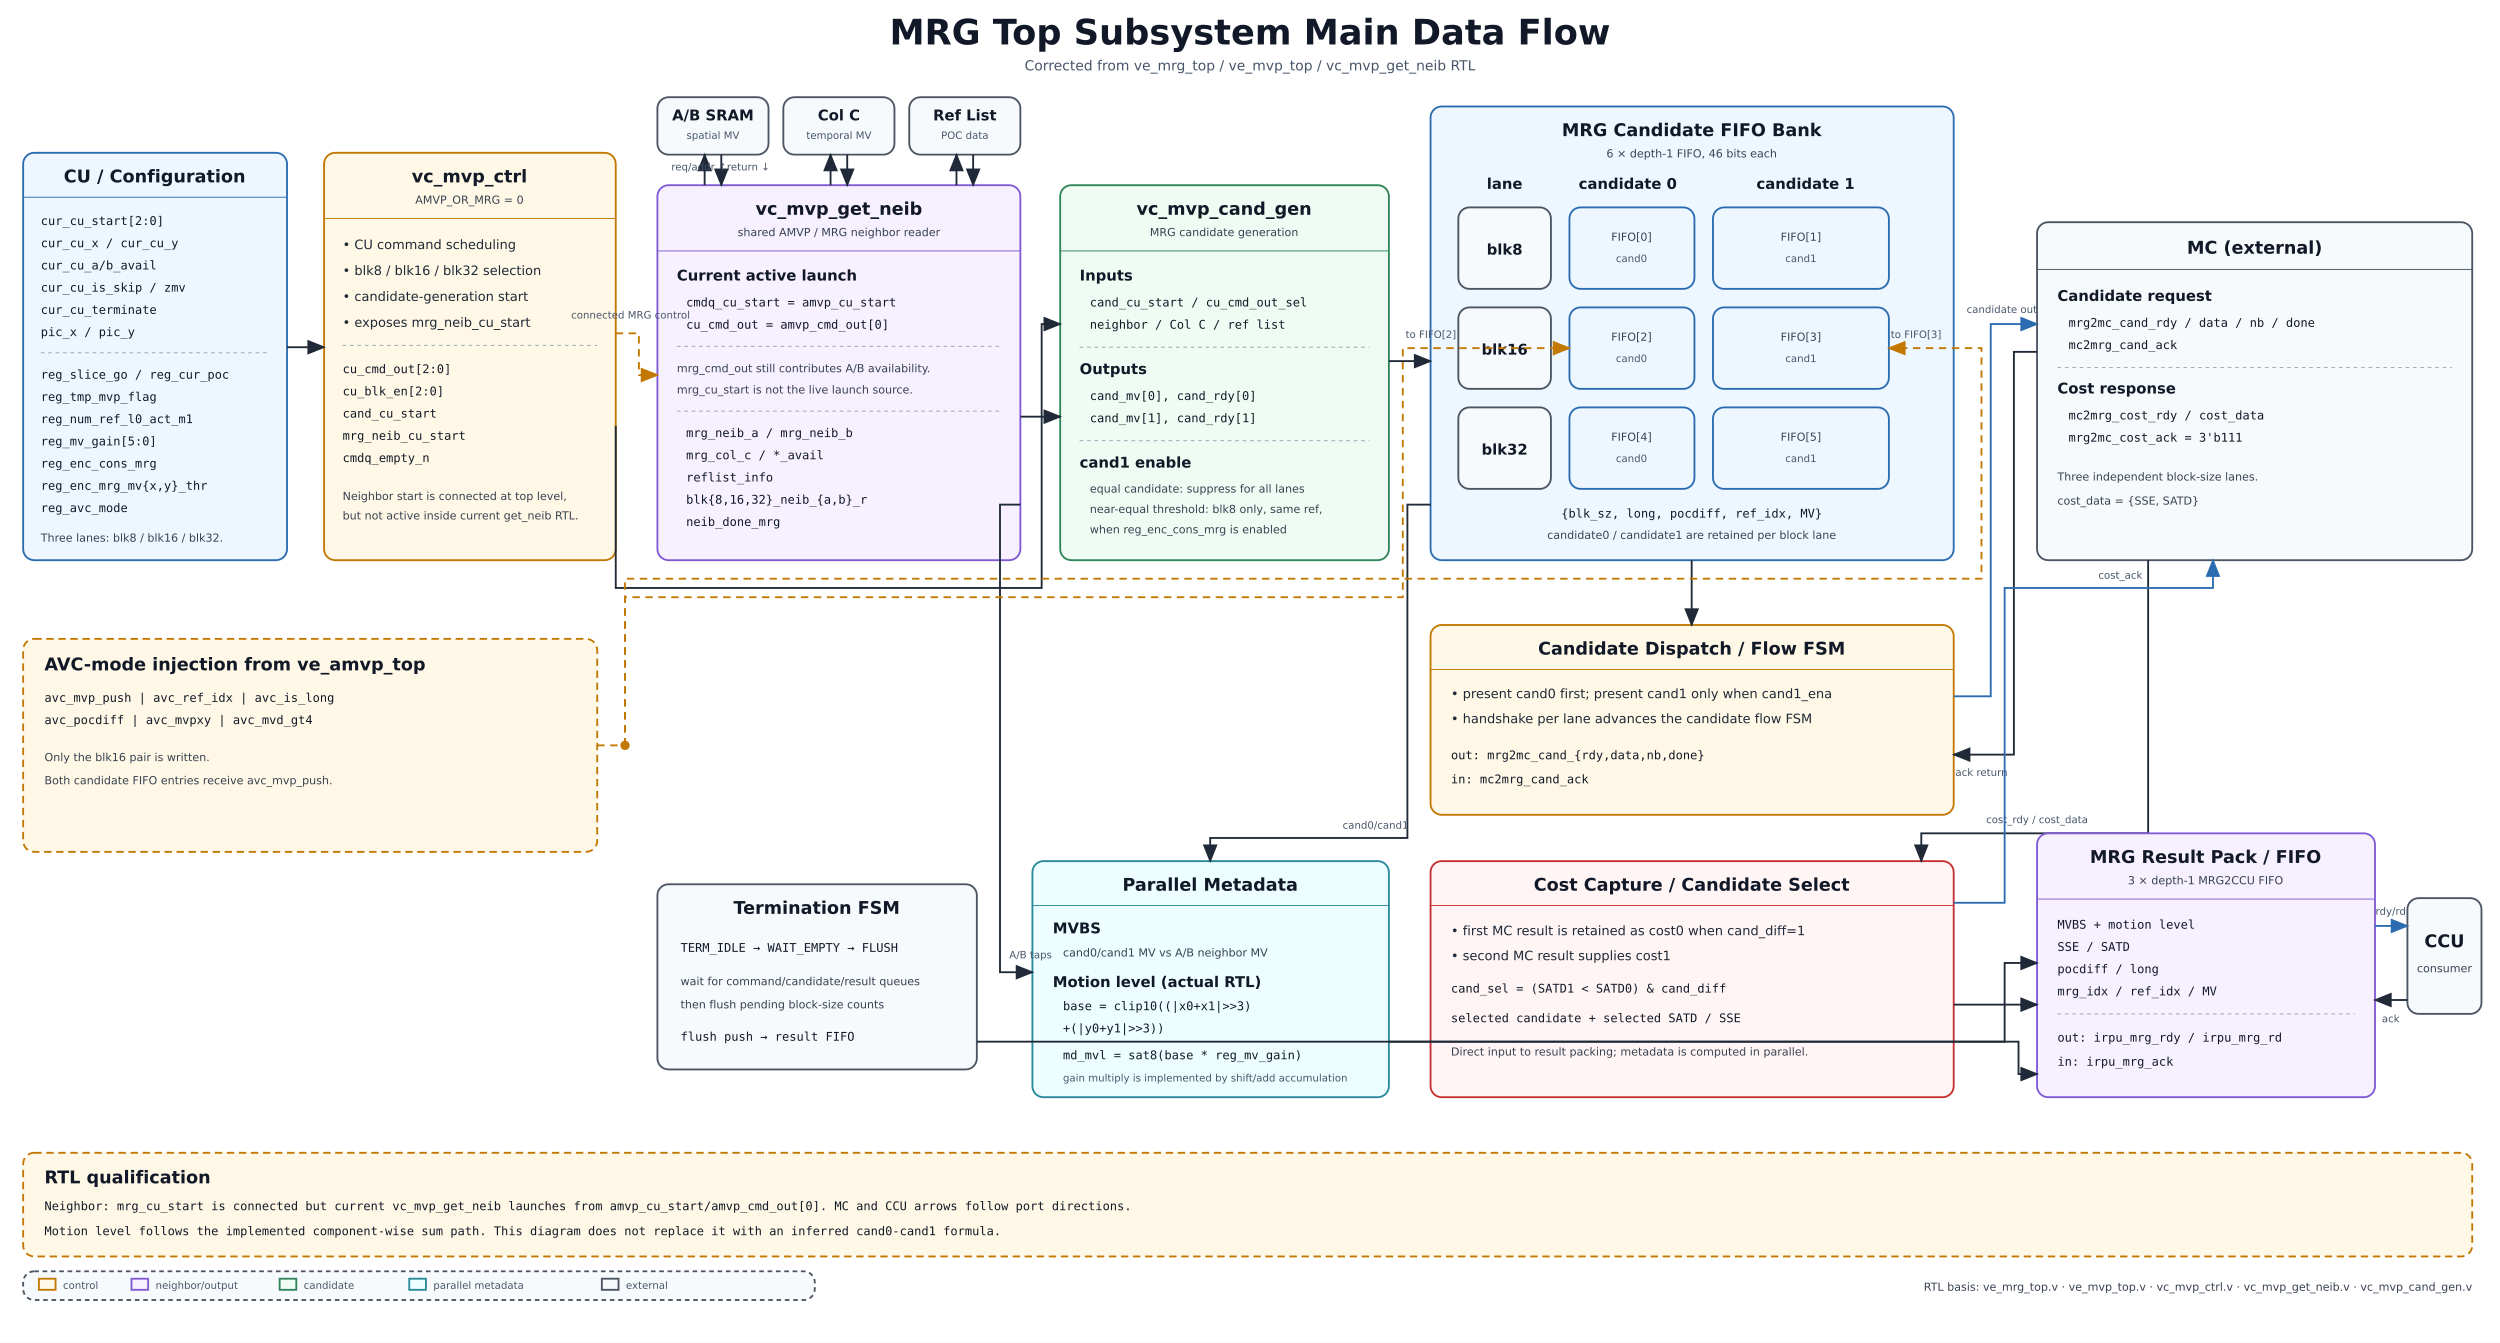
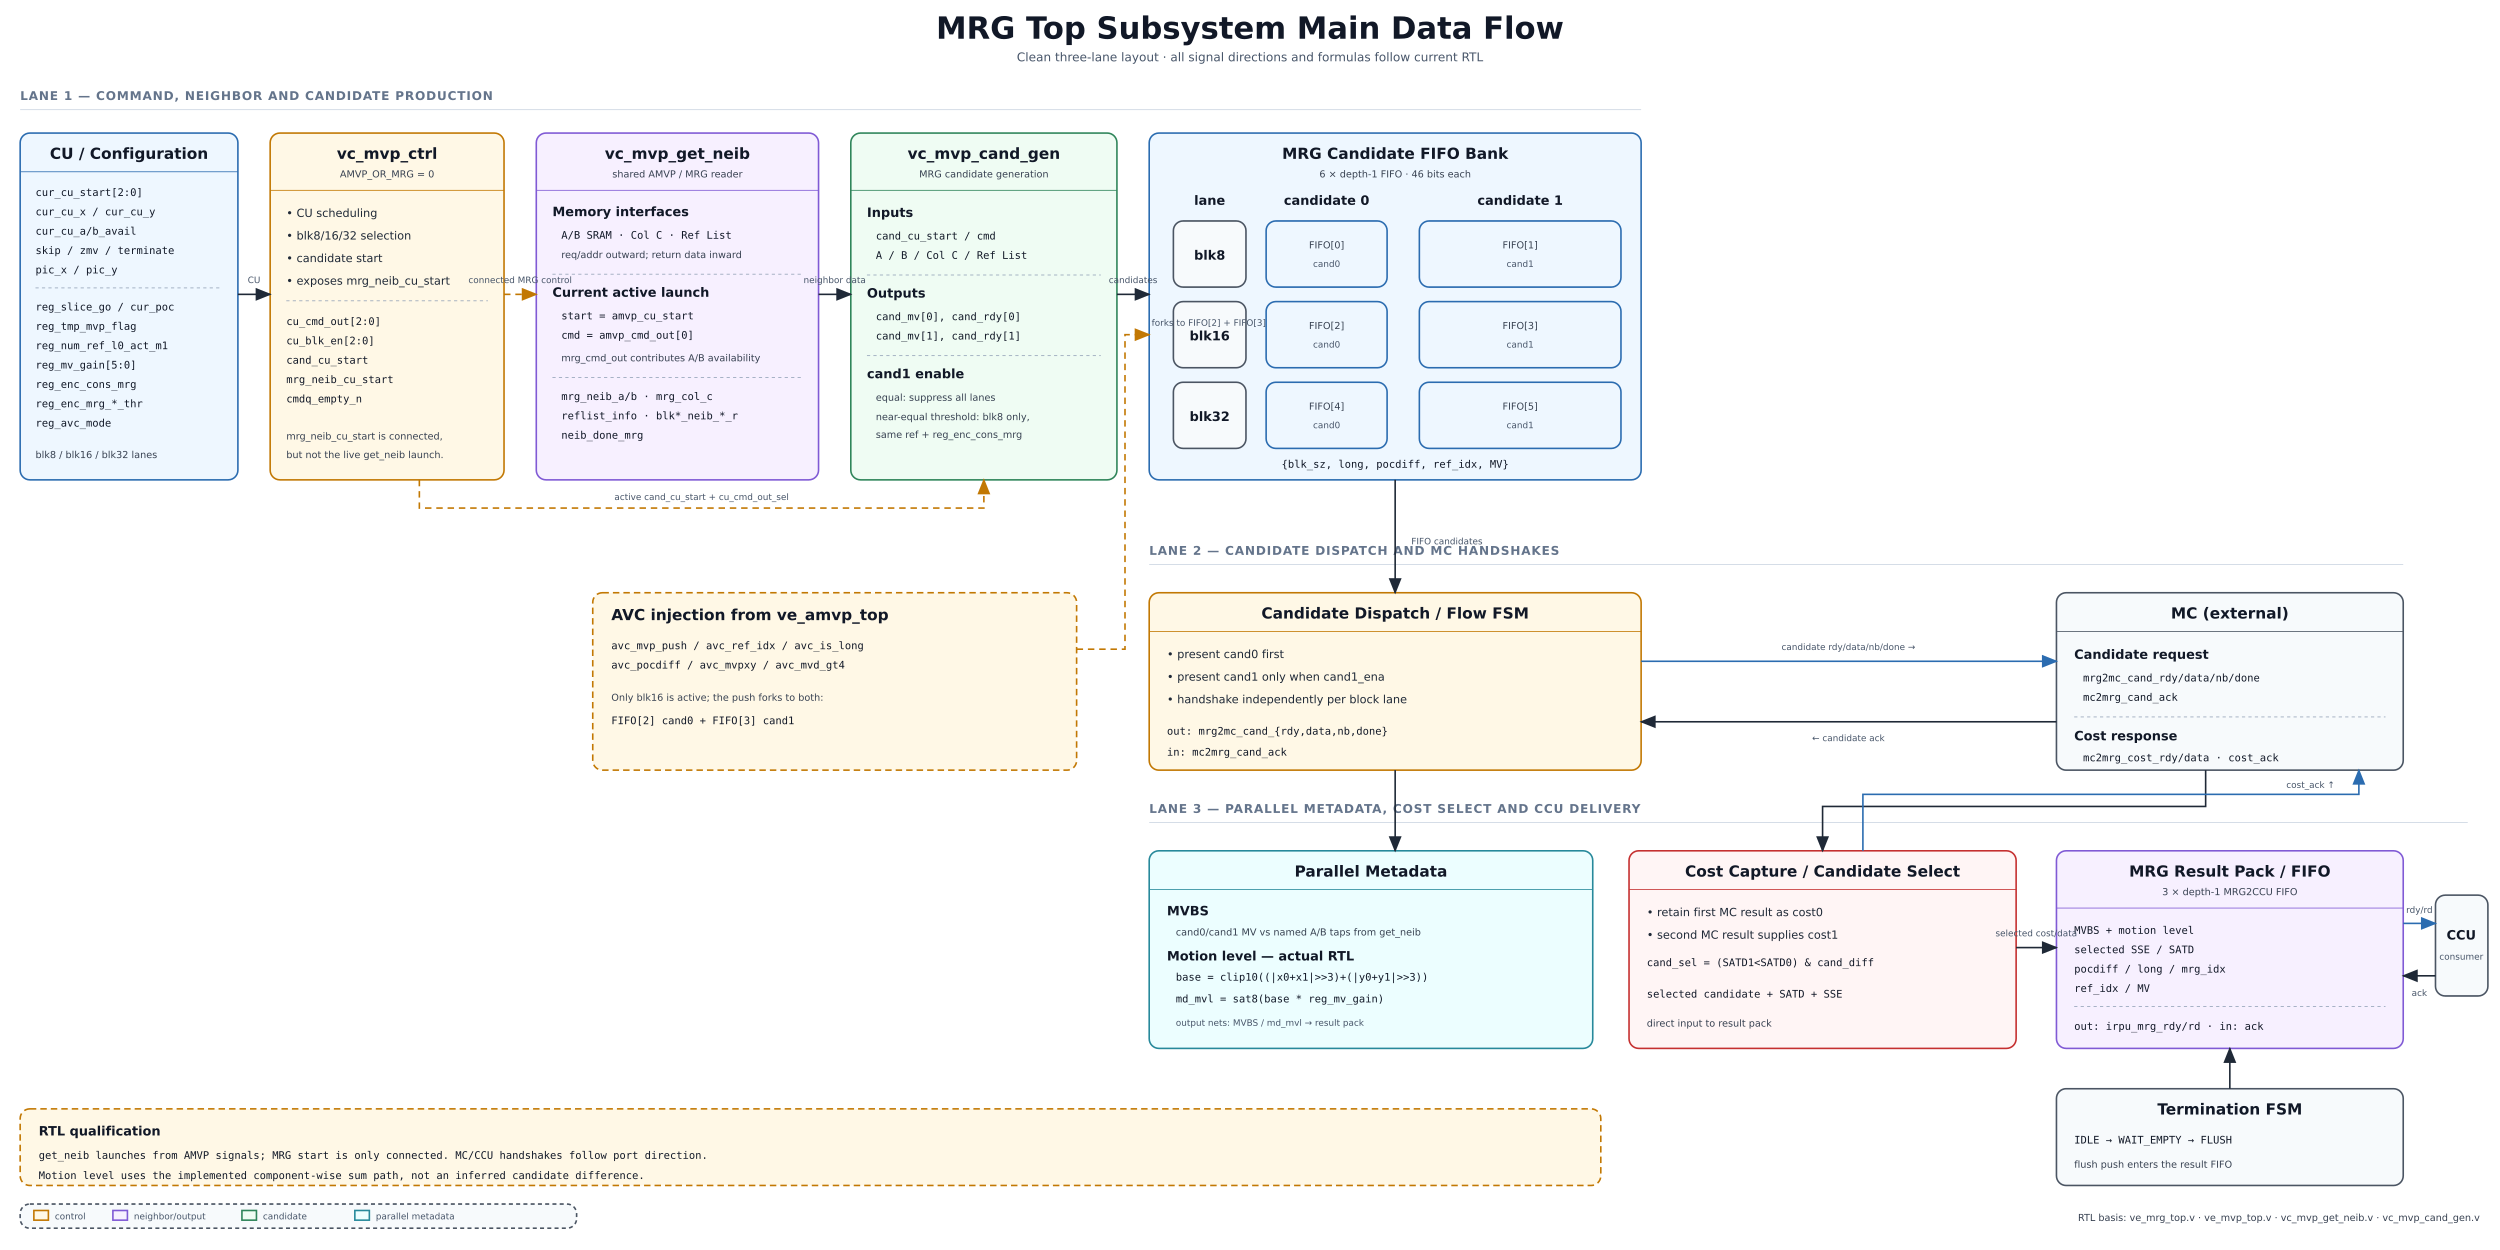
- <svg xmlns="http://www.w3.org/2000/svg" width="2700" height="1450" viewBox="0 0 2700 1450">
+ <svg xmlns="http://www.w3.org/2000/svg" width="3100" height="1550" viewBox="0 0 3100 1550">
  <defs>
    <marker id="arrow" markerWidth="10" markerHeight="8" refX="9" refY="4" orient="auto" markerUnits="strokeWidth">
      <path d="M0,0 L10,4 L0,8 Z" fill="#1f2937" />
    </marker>
    <marker id="arrow-blue" markerWidth="10" markerHeight="8" refX="9" refY="4" orient="auto" markerUnits="strokeWidth">
      <path d="M0,0 L10,4 L0,8 Z" fill="#2b6cb0" />
    </marker>
    <marker id="arrow-orange" markerWidth="10" markerHeight="8" refX="9" refY="4" orient="auto" markerUnits="strokeWidth">
      <path d="M0,0 L10,4 L0,8 Z" fill="#c27803" />
    </marker>
    <style>
-       .title{font:700 38px 'DejaVu Sans',sans-serif;fill:#111827}.subtitle{font:15px 'DejaVu Sans',sans-serif;fill:#475569}
-       .h1{font:700 19px 'DejaVu Sans',sans-serif;fill:#111827}.h2{font:700 16px 'DejaVu Sans',sans-serif;fill:#111827}
-       .txt{font:14px 'DejaVu Sans',sans-serif;fill:#1f2937}.sig{font:13px 'DejaVu Sans Mono',monospace;fill:#111827}
-       .small{font:12px 'DejaVu Sans',sans-serif;fill:#374151}.tiny{font:11px 'DejaVu Sans',sans-serif;fill:#475569}
-       .line{fill:none;stroke:#1f2937;stroke-width:2;marker-end:url(#arrow)}.blue-line{fill:none;stroke:#2b6cb0;stroke-width:2;marker-end:url(#arrow-blue)}
-       .dash{fill:none;stroke:#c27803;stroke-width:2;stroke-dasharray:8 6;marker-end:url(#arrow-orange)}.plain-dash{fill:none;stroke:#c27803;stroke-width:2;stroke-dasharray:8 6}
-       .blue{fill:#eef7ff;stroke:#2b6cb0;stroke-width:2}.orange{fill:#fff8e6;stroke:#c27803;stroke-width:2}
-       .purple{fill:#f7f0ff;stroke:#805ad5;stroke-width:2}.green{fill:#effcf3;stroke:#2f855a;stroke-width:2}
-       .red{fill:#fff5f5;stroke:#c53030;stroke-width:2}.cyan{fill:#ecfeff;stroke:#27899b;stroke-width:2}
-       .gray{fill:#f7fafc;stroke:#4b5563;stroke-width:2}.round{rx:12;ry:12}.sep{stroke:#94a3b8;stroke-width:1;stroke-dasharray:4 4}
+       .title{font:700 38px 'DejaVu Sans',sans-serif;fill:#111827}.subtitle{font:15px 'DejaVu Sans',sans-serif;fill:#475569}.lane{font:700 15px 'DejaVu Sans',sans-serif;fill:#64748b;letter-spacing:1px}
+       .h1{font:700 19px 'DejaVu Sans',sans-serif;fill:#111827}.h2{font:700 16px 'DejaVu Sans',sans-serif;fill:#111827}.txt{font:14px 'DejaVu Sans',sans-serif;fill:#1f2937}
+       .sig{font:13px 'DejaVu Sans Mono',monospace;fill:#111827}.small{font:12px 'DejaVu Sans',sans-serif;fill:#374151}.tiny{font:11px 'DejaVu Sans',sans-serif;fill:#475569}
+       .line{fill:none;stroke:#1f2937;stroke-width:2;marker-end:url(#arrow)}.blue-line{fill:none;stroke:#2b6cb0;stroke-width:2;marker-end:url(#arrow-blue)}.dash{fill:none;stroke:#c27803;stroke-width:2;stroke-dasharray:8 6;marker-end:url(#arrow-orange)}
+       .blue{fill:#eef7ff;stroke:#2b6cb0;stroke-width:2}.orange{fill:#fff8e6;stroke:#c27803;stroke-width:2}.purple{fill:#f7f0ff;stroke:#805ad5;stroke-width:2}.green{fill:#effcf3;stroke:#2f855a;stroke-width:2}
+       .red{fill:#fff5f5;stroke:#c53030;stroke-width:2}.cyan{fill:#ecfeff;stroke:#27899b;stroke-width:2}.gray{fill:#f7fafc;stroke:#4b5563;stroke-width:2}.round{rx:12;ry:12}.sep{stroke:#94a3b8;stroke-width:1;stroke-dasharray:4 4}
    </style>
  </defs>
-   <rect width="2700" height="1450" fill="#fff" />
-   <text x="1350" y="48" text-anchor="middle" class="title">MRG Top Subsystem Main Data Flow</text>
-   <text x="1350" y="76" text-anchor="middle" class="subtitle">Corrected from ve_mrg_top / ve_mvp_top / vc_mvp_get_neib RTL</text>
-   <rect x="25" y="165" width="285" height="440" class="blue round" />
-   <text x="167" y="197" text-anchor="middle" class="h1">CU / Configuration</text>
-   <line x1="25" y1="213" x2="310" y2="213" stroke="#2b6cb0" />
+   <rect width="3100" height="1550" fill="#fff" />
+   <text x="1550" y="48" text-anchor="middle" class="title">MRG Top Subsystem Main Data Flow</text>
+   <text x="1550" y="76" text-anchor="middle" class="subtitle">Clean three-lane layout · all signal directions and formulas follow current RTL</text>
+   <text x="25" y="124" class="lane">LANE 1 — COMMAND, NEIGHBOR AND CANDIDATE PRODUCTION</text>
+   <line x1="25" y1="136" x2="2035" y2="136" stroke="#cbd5e1" />
+   <rect x="25" y="165" width="270" height="430" class="blue round" />
+   <text x="160" y="197" text-anchor="middle" class="h1">CU / Configuration</text>
+   <line x1="25" y1="213" x2="295" y2="213" stroke="#2b6cb0" />
  <text x="44" y="243" class="sig">cur_cu_start[2:0]</text>
  <text x="44" y="267" class="sig">cur_cu_x / cur_cu_y</text>
  <text x="44" y="291" class="sig">cur_cu_a/b_avail</text>
-   <text x="44" y="315" class="sig">cur_cu_is_skip / zmv</text>
-   <text x="44" y="339" class="sig">cur_cu_terminate</text>
-   <text x="44" y="363" class="sig">pic_x / pic_y</text>
-   <line x1="44" y1="381" x2="290" y2="381" class="sep" />
-   <text x="44" y="409" class="sig">reg_slice_go / reg_cur_poc</text>
-   <text x="44" y="433" class="sig">reg_tmp_mvp_flag</text>
-   <text x="44" y="457" class="sig">reg_num_ref_l0_act_m1</text>
-   <text x="44" y="481" class="sig">reg_mv_gain[5:0]</text>
-   <text x="44" y="505" class="sig">reg_enc_cons_mrg</text>
-   <text x="44" y="529" class="sig">reg_enc_mrg_mv{x,y}_thr</text>
-   <text x="44" y="553" class="sig">reg_avc_mode</text>
-   <text x="44" y="585" class="small">Three lanes: blk8 / blk16 / blk32.</text>
-   <rect x="350" y="165" width="315" height="440" class="orange round" />
-   <text x="507" y="197" text-anchor="middle" class="h1">vc_mvp_ctrl</text>
-   <text x="507" y="220" text-anchor="middle" class="small">AMVP_OR_MRG = 0</text>
-   <line x1="350" y1="236" x2="665" y2="236" stroke="#c27803" />
-   <text x="370" y="269" class="txt">• CU command scheduling</text>
-   <text x="370" y="297" class="txt">• blk8 / blk16 / blk32 selection</text>
-   <text x="370" y="325" class="txt">• candidate-generation start</text>
-   <text x="370" y="353" class="txt">• exposes mrg_neib_cu_start</text>
-   <line x1="370" y1="373" x2="645" y2="373" class="sep" />
-   <text x="370" y="403" class="sig">cu_cmd_out[2:0]</text>
-   <text x="370" y="427" class="sig">cu_blk_en[2:0]</text>
-   <text x="370" y="451" class="sig">cand_cu_start</text>
-   <text x="370" y="475" class="sig">mrg_neib_cu_start</text>
-   <text x="370" y="499" class="sig">cmdq_empty_n</text>
-   <text x="370" y="540" class="small">Neighbor start is connected at top level,</text>
-   <text x="370" y="561" class="small">but not active inside current get_neib RTL.</text>
-   <path d="M310 375 H350" class="line" />
-   <rect x="710" y="105" width="120" height="62" class="gray round" />
-   <rect x="846" y="105" width="120" height="62" class="gray round" />
-   <rect x="982" y="105" width="120" height="62" class="gray round" />
-   <text x="770" y="130" text-anchor="middle" class="h2">A/B SRAM</text>
-   <text x="770" y="150" text-anchor="middle" class="tiny">spatial MV</text>
-   <text x="906" y="130" text-anchor="middle" class="h2">Col C</text>
-   <text x="906" y="150" text-anchor="middle" class="tiny">temporal MV</text>
-   <text x="1042" y="130" text-anchor="middle" class="h2">Ref List</text>
-   <text x="1042" y="150" text-anchor="middle" class="tiny">POC data</text>
-   <rect x="710" y="200" width="392" height="405" class="purple round" />
-   <text x="906" y="232" text-anchor="middle" class="h1">vc_mvp_get_neib</text>
-   <text x="906" y="255" text-anchor="middle" class="small">shared AMVP / MRG neighbor reader</text>
-   <line x1="710" y1="271" x2="1102" y2="271" stroke="#805ad5" />
-   <text x="731" y="303" class="h2">Current active launch</text>
-   <text x="741" y="331" class="sig">cmdq_cu_start = amvp_cu_start</text>
-   <text x="741" y="355" class="sig">cu_cmd_out = amvp_cmd_out[0]</text>
-   <line x1="731" y1="374" x2="1081" y2="374" class="sep" />
-   <text x="731" y="402" class="small">mrg_cmd_out still contributes A/B availability.</text>
-   <text x="731" y="425" class="small">mrg_cu_start is not the live launch source.</text>
-   <line x1="731" y1="444" x2="1081" y2="444" class="sep" />
-   <text x="741" y="472" class="sig">mrg_neib_a / mrg_neib_b</text>
-   <text x="741" y="496" class="sig">mrg_col_c / *_avail</text>
-   <text x="741" y="520" class="sig">reflist_info</text>
-   <text x="741" y="544" class="sig">blk{8,16,32}_neib_{a,b}_r</text>
-   <text x="741" y="568" class="sig">neib_done_mrg</text>
-   <path d="M665 360 H690 V405 H710" class="dash" />
-   <text x="681" y="344" text-anchor="middle" class="tiny">connected MRG control</text>
-   <path d="M761 200 V167" class="line" />
-   <path d="M779 167 V200" class="line" />
-   <path d="M897 200 V167" class="line" />
-   <path d="M915 167 V200" class="line" />
-   <path d="M1033 200 V167" class="line" />
-   <path d="M1051 167 V200" class="line" />
-   <text x="725" y="184" class="tiny">req/addr ↑</text>
-   <text x="785" y="184" class="tiny">return ↓</text>
-   <rect x="1145" y="200" width="355" height="405" class="green round" />
-   <text x="1322" y="232" text-anchor="middle" class="h1">vc_mvp_cand_gen</text>
-   <text x="1322" y="255" text-anchor="middle" class="small">MRG candidate generation</text>
-   <line x1="1145" y1="271" x2="1500" y2="271" stroke="#2f855a" />
-   <text x="1166" y="303" class="h2">Inputs</text>
-   <text x="1177" y="331" class="sig">cand_cu_start / cu_cmd_out_sel</text>
-   <text x="1177" y="355" class="sig">neighbor / Col C / ref list</text>
-   <line x1="1166" y1="375" x2="1479" y2="375" class="sep" />
-   <text x="1166" y="404" class="h2">Outputs</text>
-   <text x="1177" y="432" class="sig">cand_mv[0], cand_rdy[0]</text>
-   <text x="1177" y="456" class="sig">cand_mv[1], cand_rdy[1]</text>
-   <line x1="1166" y1="476" x2="1479" y2="476" class="sep" />
-   <text x="1166" y="505" class="h2">cand1 enable</text>
-   <text x="1177" y="532" class="small">equal candidate: suppress for all lanes</text>
-   <text x="1177" y="554" class="small">near-equal threshold: blk8 only, same ref,</text>
-   <text x="1177" y="576" class="small">when reg_enc_cons_mrg is enabled</text>
-   <path d="M1102 450 H1145" class="line" />
-   <path d="M665 460 V635 H1125 V350 H1145" class="line" />
-   <rect x="1545" y="115" width="565" height="490" class="blue round" />
-   <text x="1827" y="147" text-anchor="middle" class="h1">MRG Candidate FIFO Bank</text>
-   <text x="1827" y="170" text-anchor="middle" class="small">6 × depth-1 FIFO, 46 bits each</text>
-   <text x="1625" y="204" text-anchor="middle" class="h2">lane</text>
-   <text x="1758" y="204" text-anchor="middle" class="h2">candidate 0</text>
-   <text x="1950" y="204" text-anchor="middle" class="h2">candidate 1</text>
-   <rect x="1575" y="224" width="100" height="88" class="gray round" />
-   <rect x="1695" y="224" width="135" height="88" class="blue round" />
-   <rect x="1850" y="224" width="190" height="88" class="blue round" />
-   <text x="1625" y="275" text-anchor="middle" class="h2">blk8</text>
-   <text x="1762" y="260" text-anchor="middle" class="small">FIFO[0]</text>
-   <text x="1762" y="283" text-anchor="middle" class="tiny">cand0</text>
-   <text x="1945" y="260" text-anchor="middle" class="small">FIFO[1]</text>
-   <text x="1945" y="283" text-anchor="middle" class="tiny">cand1</text>
-   <rect x="1575" y="332" width="100" height="88" class="gray round" />
-   <rect x="1695" y="332" width="135" height="88" class="blue round" />
-   <rect x="1850" y="332" width="190" height="88" class="blue round" />
-   <text x="1625" y="383" text-anchor="middle" class="h2">blk16</text>
-   <text x="1762" y="368" text-anchor="middle" class="small">FIFO[2]</text>
-   <text x="1762" y="391" text-anchor="middle" class="tiny">cand0</text>
-   <text x="1945" y="368" text-anchor="middle" class="small">FIFO[3]</text>
-   <text x="1945" y="391" text-anchor="middle" class="tiny">cand1</text>
-   <rect x="1575" y="440" width="100" height="88" class="gray round" />
-   <rect x="1695" y="440" width="135" height="88" class="blue round" />
-   <rect x="1850" y="440" width="190" height="88" class="blue round" />
-   <text x="1625" y="491" text-anchor="middle" class="h2">blk32</text>
-   <text x="1762" y="476" text-anchor="middle" class="small">FIFO[4]</text>
-   <text x="1762" y="499" text-anchor="middle" class="tiny">cand0</text>
-   <text x="1945" y="476" text-anchor="middle" class="small">FIFO[5]</text>
-   <text x="1945" y="499" text-anchor="middle" class="tiny">cand1</text>
-   <text x="1827" y="559" text-anchor="middle" class="sig">{blk_sz, long, pocdiff, ref_idx, MV}</text>
-   <text x="1827" y="582" text-anchor="middle" class="small">candidate0 / candidate1 are retained per block lane</text>
-   <path d="M1500 390 H1545" class="line" />
-   <rect x="2200" y="240" width="470" height="365" class="gray round" />
-   <text x="2435" y="274" text-anchor="middle" class="h1">MC (external)</text>
-   <line x1="2200" y1="291" x2="2670" y2="291" stroke="#4b5563" />
-   <text x="2222" y="325" class="h2">Candidate request</text>
-   <text x="2234" y="353" class="sig">mrg2mc_cand_rdy / data / nb / done</text>
-   <text x="2234" y="377" class="sig">mc2mrg_cand_ack</text>
-   <line x1="2222" y1="397" x2="2648" y2="397" class="sep" />
-   <text x="2222" y="425" class="h2">Cost response</text>
-   <text x="2234" y="453" class="sig">mc2mrg_cost_rdy / cost_data</text>
-   <text x="2234" y="477" class="sig">mrg2mc_cost_ack = 3'b111</text>
-   <text x="2222" y="519" class="small">Three independent block-size lanes.</text>
-   <text x="2222" y="545" class="small">cost_data = {SSE, SATD}</text>
-   <rect x="1545" y="675" width="565" height="205" class="orange round" />
-   <text x="1827" y="707" text-anchor="middle" class="h1">Candidate Dispatch / Flow FSM</text>
-   <line x1="1545" y1="723" x2="2110" y2="723" stroke="#c27803" />
-   <text x="1567" y="754" class="txt">• present cand0 first; present cand1 only when cand1_ena</text>
-   <text x="1567" y="781" class="txt">• handshake per lane advances the candidate flow FSM</text>
-   <text x="1567" y="820" class="sig">out: mrg2mc_cand_{rdy,data,nb,done}</text>
-   <text x="1567" y="846" class="sig">in:  mc2mrg_cand_ack</text>
-   <path d="M1827 605 V675" class="line" />
-   <path d="M2110 752 H2150 V350 H2200" class="blue-line" />
-   <text x="2162" y="338" text-anchor="middle" class="tiny">candidate out</text>
-   <path d="M2200 380 H2175 V815 H2110" class="line" />
-   <text x="2140" y="838" text-anchor="middle" class="tiny">ack return</text>
-   <rect x="1545" y="930" width="565" height="255" class="red round" />
-   <text x="1827" y="962" text-anchor="middle" class="h1">Cost Capture / Candidate Select</text>
-   <line x1="1545" y1="978" x2="2110" y2="978" stroke="#c53030" />
-   <text x="1567" y="1010" class="txt">• first MC result is retained as cost0 when cand_diff=1</text>
-   <text x="1567" y="1037" class="txt">• second MC result supplies cost1</text>
-   <text x="1567" y="1072" class="sig">cand_sel = (SATD1 &lt; SATD0) &amp; cand_diff</text>
-   <text x="1567" y="1104" class="sig">selected candidate + selected SATD / SSE</text>
-   <text x="1567" y="1140" class="small">Direct input to result packing; metadata is computed in parallel.</text>
-   <path d="M2320 605 V900 H2075 V930" class="line" />
-   <text x="2200" y="889" text-anchor="middle" class="tiny">cost_rdy / cost_data</text>
-   <path d="M2110 975 H2165 V635 H2390 V605" class="blue-line" />
-   <text x="2290" y="625" text-anchor="middle" class="tiny">cost_ack</text>
-   <rect x="1115" y="930" width="385" height="255" class="cyan round" />
-   <text x="1307" y="962" text-anchor="middle" class="h1">Parallel Metadata</text>
-   <line x1="1115" y1="978" x2="1500" y2="978" stroke="#27899b" />
-   <text x="1137" y="1008" class="h2">MVBS</text>
-   <text x="1148" y="1033" class="small">cand0/cand1 MV vs A/B neighbor MV</text>
-   <text x="1137" y="1066" class="h2">Motion level (actual RTL)</text>
-   <text x="1148" y="1091" class="sig">base = clip10((|x0+x1|&gt;&gt;3)</text>
-   <text x="1148" y="1115" class="sig">             +(|y0+y1|&gt;&gt;3))</text>
-   <text x="1148" y="1144" class="sig">md_mvl = sat8(base * reg_mv_gain)</text>
-   <text x="1148" y="1168" class="tiny">gain multiply is implemented by shift/add accumulation</text>
-   <path d="M1545 545 H1520 V905 H1307 V930" class="line" />
-   <text x="1450" y="895" class="tiny">cand0/cand1</text>
-   <path d="M1102 545 H1080 V1050 H1115" class="line" />
-   <text x="1090" y="1035" class="tiny">A/B taps</text>
-   <rect x="710" y="955" width="345" height="200" class="gray round" />
-   <text x="882" y="987" text-anchor="middle" class="h1">Termination FSM</text>
-   <text x="735" y="1028" class="sig">TERM_IDLE → WAIT_EMPTY → FLUSH</text>
-   <text x="735" y="1064" class="small">wait for command/candidate/result queues</text>
-   <text x="735" y="1089" class="small">then flush pending block-size counts</text>
-   <text x="735" y="1124" class="sig">flush push → result FIFO</text>
-   <rect x="2200" y="900" width="365" height="285" class="purple round" />
-   <text x="2382" y="932" text-anchor="middle" class="h1">MRG Result Pack / FIFO</text>
-   <text x="2382" y="955" text-anchor="middle" class="small">3 × depth-1 MRG2CCU FIFO</text>
-   <line x1="2200" y1="971" x2="2565" y2="971" stroke="#805ad5" />
-   <text x="2222" y="1003" class="sig">MVBS + motion level</text>
-   <text x="2222" y="1027" class="sig">SSE / SATD</text>
-   <text x="2222" y="1051" class="sig">pocdiff / long</text>
-   <text x="2222" y="1075" class="sig">mrg_idx / ref_idx / MV</text>
-   <line x1="2222" y1="1095" x2="2543" y2="1095" class="sep" />
-   <text x="2222" y="1125" class="sig">out: irpu_mrg_rdy / irpu_mrg_rd</text>
-   <text x="2222" y="1151" class="sig">in:  irpu_mrg_ack</text>
-   <path d="M2110 1085 H2200" class="line" />
-   <path d="M1500 1125 H2165 V1040 H2200" class="line" />
-   <path d="M1055 1125 H2180 V1160 H2200" class="line" />
-   <rect x="2600" y="970" width="80" height="125" class="gray round" />
-   <text x="2640" y="1023" text-anchor="middle" class="h1">CCU</text>
-   <text x="2640" y="1050" text-anchor="middle" class="small">consumer</text>
-   <path d="M2565 1000 H2600" class="blue-line" />
-   <text x="2582" y="988" text-anchor="middle" class="tiny">rdy/rd</text>
-   <path d="M2600 1080 H2565" class="line" />
-   <text x="2582" y="1104" text-anchor="middle" class="tiny">ack</text>
-   <rect x="25" y="690" width="620" height="230" class="orange round" stroke-dasharray="8 5" />
-   <text x="48" y="724" class="h1">AVC-mode injection from ve_amvp_top</text>
-   <text x="48" y="758" class="sig">avc_mvp_push | avc_ref_idx | avc_is_long</text>
-   <text x="48" y="782" class="sig">avc_pocdiff | avc_mvpxy | avc_mvd_gt4</text>
-   <text x="48" y="822" class="small">Only the blk16 pair is written.</text>
-   <text x="48" y="847" class="small">Both candidate FIFO entries receive avc_mvp_push.</text>
-   <circle cx="675" cy="805" r="5" fill="#c27803" />
-   <path d="M645 805 H675" class="plain-dash" />
-   <path d="M675 805 V645 H1515 V376 H1695" class="dash" />
-   <path d="M675 805 V625 H2140 V376 H2040" class="dash" />
-   <text x="1518" y="365" class="tiny">to FIFO[2]</text>
-   <text x="2042" y="365" class="tiny">to FIFO[3]</text>
-   <rect x="25" y="1245" width="2645" height="112" class="orange round" stroke-dasharray="8 5" />
-   <text x="48" y="1278" class="h1">RTL qualification</text>
-   <text x="48" y="1307" class="sig">Neighbor: mrg_cu_start is connected but current vc_mvp_get_neib launches from amvp_cu_start/amvp_cmd_out[0]. MC and CCU arrows follow port directions.</text>
-   <text x="48" y="1334" class="sig">Motion level follows the implemented component-wise sum path. This diagram does not replace it with an inferred cand0-cand1 formula.</text>
-   <rect x="25" y="1373" width="855" height="31" class="gray round" stroke-dasharray="5 4" />
-   <rect x="42" y="1381" width="18" height="12" class="orange" />
-   <text x="68" y="1392" class="tiny">control</text>
-   <rect x="142" y="1381" width="18" height="12" class="purple" />
-   <text x="168" y="1392" class="tiny">neighbor/output</text>
-   <rect x="302" y="1381" width="18" height="12" class="green" />
-   <text x="328" y="1392" class="tiny">candidate</text>
-   <rect x="442" y="1381" width="18" height="12" class="cyan" />
-   <text x="468" y="1392" class="tiny">parallel metadata</text>
-   <rect x="650" y="1381" width="18" height="12" class="gray" />
-   <text x="676" y="1392" class="tiny">external</text>
-   <text x="2670" y="1394" text-anchor="end" class="small">RTL basis: ve_mrg_top.v · ve_mvp_top.v · vc_mvp_ctrl.v · vc_mvp_get_neib.v · vc_mvp_cand_gen.v</text>
+   <text x="44" y="315" class="sig">skip / zmv / terminate</text>
+   <text x="44" y="339" class="sig">pic_x / pic_y</text>
+   <line x1="44" y1="357" x2="275" y2="357" class="sep" />
+   <text x="44" y="385" class="sig">reg_slice_go / cur_poc</text>
+   <text x="44" y="409" class="sig">reg_tmp_mvp_flag</text>
+   <text x="44" y="433" class="sig">reg_num_ref_l0_act_m1</text>
+   <text x="44" y="457" class="sig">reg_mv_gain[5:0]</text>
+   <text x="44" y="481" class="sig">reg_enc_cons_mrg</text>
+   <text x="44" y="505" class="sig">reg_enc_mrg_*_thr</text>
+   <text x="44" y="529" class="sig">reg_avc_mode</text>
+   <text x="44" y="568" class="small">blk8 / blk16 / blk32 lanes</text>
+   <rect x="335" y="165" width="290" height="430" class="orange round" />
+   <text x="480" y="197" text-anchor="middle" class="h1">vc_mvp_ctrl</text>
+   <text x="480" y="220" text-anchor="middle" class="small">AMVP_OR_MRG = 0</text>
+   <line x1="335" y1="236" x2="625" y2="236" stroke="#c27803" />
+   <text x="355" y="269" class="txt">• CU scheduling</text>
+   <text x="355" y="297" class="txt">• blk8/16/32 selection</text>
+   <text x="355" y="325" class="txt">• candidate start</text>
+   <text x="355" y="353" class="txt">• exposes mrg_neib_cu_start</text>
+   <line x1="355" y1="373" x2="605" y2="373" class="sep" />
+   <text x="355" y="403" class="sig">cu_cmd_out[2:0]</text>
+   <text x="355" y="427" class="sig">cu_blk_en[2:0]</text>
+   <text x="355" y="451" class="sig">cand_cu_start</text>
+   <text x="355" y="475" class="sig">mrg_neib_cu_start</text>
+   <text x="355" y="499" class="sig">cmdq_empty_n</text>
+   <text x="355" y="545" class="small">mrg_neib_cu_start is connected,</text>
+   <text x="355" y="568" class="small">but not the live get_neib launch.</text>
+   <rect x="665" y="165" width="350" height="430" class="purple round" />
+   <text x="840" y="197" text-anchor="middle" class="h1">vc_mvp_get_neib</text>
+   <text x="840" y="220" text-anchor="middle" class="small">shared AMVP / MRG reader</text>
+   <line x1="665" y1="236" x2="1015" y2="236" stroke="#805ad5" />
+   <text x="685" y="268" class="h2">Memory interfaces</text>
+   <text x="696" y="296" class="sig">A/B SRAM · Col C · Ref List</text>
+   <text x="696" y="320" class="small">req/addr outward; return data inward</text>
+   <line x1="685" y1="340" x2="995" y2="340" class="sep" />
+   <text x="685" y="368" class="h2">Current active launch</text>
+   <text x="696" y="396" class="sig">start = amvp_cu_start</text>
+   <text x="696" y="420" class="sig">cmd = amvp_cmd_out[0]</text>
+   <text x="696" y="448" class="small">mrg_cmd_out contributes A/B availability</text>
+   <line x1="685" y1="468" x2="995" y2="468" class="sep" />
+   <text x="696" y="496" class="sig">mrg_neib_a/b · mrg_col_c</text>
+   <text x="696" y="520" class="sig">reflist_info · blk*_neib_*_r</text>
+   <text x="696" y="544" class="sig">neib_done_mrg</text>
+   <rect x="1055" y="165" width="330" height="430" class="green round" />
+   <text x="1220" y="197" text-anchor="middle" class="h1">vc_mvp_cand_gen</text>
+   <text x="1220" y="220" text-anchor="middle" class="small">MRG candidate generation</text>
+   <line x1="1055" y1="236" x2="1385" y2="236" stroke="#2f855a" />
+   <text x="1075" y="269" class="h2">Inputs</text>
+   <text x="1086" y="297" class="sig">cand_cu_start / cmd</text>
+   <text x="1086" y="321" class="sig">A / B / Col C / Ref List</text>
+   <line x1="1075" y1="341" x2="1365" y2="341" class="sep" />
+   <text x="1075" y="369" class="h2">Outputs</text>
+   <text x="1086" y="397" class="sig">cand_mv[0], cand_rdy[0]</text>
+   <text x="1086" y="421" class="sig">cand_mv[1], cand_rdy[1]</text>
+   <line x1="1075" y1="441" x2="1365" y2="441" class="sep" />
+   <text x="1075" y="469" class="h2">cand1 enable</text>
+   <text x="1086" y="497" class="small">equal: suppress all lanes</text>
+   <text x="1086" y="521" class="small">near-equal threshold: blk8 only,</text>
+   <text x="1086" y="543" class="small">same ref + reg_enc_cons_mrg</text>
+   <rect x="1425" y="165" width="610" height="430" class="blue round" />
+   <text x="1730" y="197" text-anchor="middle" class="h1">MRG Candidate FIFO Bank</text>
+   <text x="1730" y="220" text-anchor="middle" class="small">6 × depth-1 FIFO · 46 bits each</text>
+   <text x="1500" y="254" text-anchor="middle" class="h2">lane</text>
+   <text x="1645" y="254" text-anchor="middle" class="h2">candidate 0</text>
+   <text x="1885" y="254" text-anchor="middle" class="h2">candidate 1</text>
+   <rect x="1455" y="274" width="90" height="82" class="gray round" />
+   <rect x="1570" y="274" width="150" height="82" class="blue round" />
+   <rect x="1760" y="274" width="250" height="82" class="blue round" />
+   <text x="1500" y="322" text-anchor="middle" class="h2">blk8</text>
+   <text x="1645" y="308" text-anchor="middle" class="small">FIFO[0]</text>
+   <text x="1645" y="331" text-anchor="middle" class="tiny">cand0</text>
+   <text x="1885" y="308" text-anchor="middle" class="small">FIFO[1]</text>
+   <text x="1885" y="331" text-anchor="middle" class="tiny">cand1</text>
+   <rect x="1455" y="374" width="90" height="82" class="gray round" />
+   <rect x="1570" y="374" width="150" height="82" class="blue round" />
+   <rect x="1760" y="374" width="250" height="82" class="blue round" />
+   <text x="1500" y="422" text-anchor="middle" class="h2">blk16</text>
+   <text x="1645" y="408" text-anchor="middle" class="small">FIFO[2]</text>
+   <text x="1645" y="431" text-anchor="middle" class="tiny">cand0</text>
+   <text x="1885" y="408" text-anchor="middle" class="small">FIFO[3]</text>
+   <text x="1885" y="431" text-anchor="middle" class="tiny">cand1</text>
+   <rect x="1455" y="474" width="90" height="82" class="gray round" />
+   <rect x="1570" y="474" width="150" height="82" class="blue round" />
+   <rect x="1760" y="474" width="250" height="82" class="blue round" />
+   <text x="1500" y="522" text-anchor="middle" class="h2">blk32</text>
+   <text x="1645" y="508" text-anchor="middle" class="small">FIFO[4]</text>
+   <text x="1645" y="531" text-anchor="middle" class="tiny">cand0</text>
+   <text x="1885" y="508" text-anchor="middle" class="small">FIFO[5]</text>
+   <text x="1885" y="531" text-anchor="middle" class="tiny">cand1</text>
+   <text x="1730" y="580" text-anchor="middle" class="sig">{blk_sz, long, pocdiff, ref_idx, MV}</text>
+   <path d="M295 365 H335" class="line" />
+   <path d="M625 365 H665" class="dash" />
+   <path d="M1015 365 H1055" class="line" />
+   <path d="M1385 365 H1425" class="line" />
+   <text x="315" y="351" text-anchor="middle" class="tiny">CU</text>
+   <text x="645" y="351" text-anchor="middle" class="tiny">connected MRG control</text>
+   <text x="1035" y="351" text-anchor="middle" class="tiny">neighbor data</text>
+   <text x="1405" y="351" text-anchor="middle" class="tiny">candidates</text>
+   <path d="M520 595 V630 H1220 V595" class="dash" />
+   <text x="870" y="620" text-anchor="middle" class="tiny">active cand_cu_start + cu_cmd_out_sel</text>
+   <text x="1425" y="688" class="lane">LANE 2 — CANDIDATE DISPATCH AND MC HANDSHAKES</text>
+   <line x1="1425" y1="700" x2="2980" y2="700" stroke="#cbd5e1" />
+   <rect x="1425" y="735" width="610" height="220" class="orange round" />
+   <text x="1730" y="767" text-anchor="middle" class="h1">Candidate Dispatch / Flow FSM</text>
+   <line x1="1425" y1="783" x2="2035" y2="783" stroke="#c27803" />
+   <text x="1447" y="816" class="txt">• present cand0 first</text>
+   <text x="1447" y="844" class="txt">• present cand1 only when cand1_ena</text>
+   <text x="1447" y="872" class="txt">• handshake independently per block lane</text>
+   <text x="1447" y="911" class="sig">out: mrg2mc_cand_{rdy,data,nb,done}</text>
+   <text x="1447" y="937" class="sig">in:  mc2mrg_cand_ack</text>
+   <path d="M1730 595 V735" class="line" />
+   <text x="1750" y="675" class="tiny">FIFO candidates</text>
+   <rect x="2550" y="735" width="430" height="220" class="gray round" />
+   <text x="2765" y="767" text-anchor="middle" class="h1">MC (external)</text>
+   <line x1="2550" y1="783" x2="2980" y2="783" stroke="#4b5563" />
+   <text x="2572" y="817" class="h2">Candidate request</text>
+   <text x="2583" y="845" class="sig">mrg2mc_cand_rdy/data/nb/done</text>
+   <text x="2583" y="869" class="sig">mc2mrg_cand_ack</text>
+   <line x1="2572" y1="889" x2="2958" y2="889" class="sep" />
+   <text x="2572" y="918" class="h2">Cost response</text>
+   <text x="2583" y="944" class="sig">mc2mrg_cost_rdy/data · cost_ack</text>
+   <path d="M2035 820 H2550" class="blue-line" />
+   <path d="M2550 895 H2035" class="line" />
+   <text x="2292" y="806" text-anchor="middle" class="tiny">candidate rdy/data/nb/done →</text>
+   <text x="2292" y="919" text-anchor="middle" class="tiny">← candidate ack</text>
+   <rect x="735" y="735" width="600" height="220" class="orange round" stroke-dasharray="8 5" />
+   <text x="758" y="769" class="h1">AVC injection from ve_amvp_top</text>
+   <text x="758" y="805" class="sig">avc_mvp_push / avc_ref_idx / avc_is_long</text>
+   <text x="758" y="829" class="sig">avc_pocdiff / avc_mvpxy / avc_mvd_gt4</text>
+   <text x="758" y="869" class="small">Only blk16 is active; the push forks to both:</text>
+   <text x="758" y="898" class="sig">FIFO[2] cand0 + FIFO[3] cand1</text>
+   <path d="M1335 805 H1395 V415 H1425" class="dash" />
+   <text x="1428" y="404" class="tiny">forks to FIFO[2] + FIFO[3]</text>
+   <text x="1425" y="1008" class="lane">LANE 3 — PARALLEL METADATA, COST SELECT AND CCU DELIVERY</text>
+   <line x1="1425" y1="1020" x2="3060" y2="1020" stroke="#cbd5e1" />
+   <rect x="1425" y="1055" width="550" height="245" class="cyan round" />
+   <text x="1700" y="1087" text-anchor="middle" class="h1">Parallel Metadata</text>
+   <line x1="1425" y1="1103" x2="1975" y2="1103" stroke="#27899b" />
+   <text x="1447" y="1135" class="h2">MVBS</text>
+   <text x="1458" y="1160" class="small">cand0/cand1 MV vs named A/B taps from get_neib</text>
+   <text x="1447" y="1191" class="h2">Motion level — actual RTL</text>
+   <text x="1458" y="1216" class="sig">base = clip10((|x0+x1|&gt;&gt;3)+(|y0+y1|&gt;&gt;3))</text>
+   <text x="1458" y="1243" class="sig">md_mvl = sat8(base * reg_mv_gain)</text>
+   <text x="1458" y="1272" class="tiny">output nets: MVBS / md_mvl → result pack</text>
+   <path d="M1730 955 V1055" class="line" />
+   <rect x="2020" y="1055" width="480" height="245" class="red round" />
+   <text x="2260" y="1087" text-anchor="middle" class="h1">Cost Capture / Candidate Select</text>
+   <line x1="2020" y1="1103" x2="2500" y2="1103" stroke="#c53030" />
+   <text x="2042" y="1136" class="txt">• retain first MC result as cost0</text>
+   <text x="2042" y="1164" class="txt">• second MC result supplies cost1</text>
+   <text x="2042" y="1198" class="sig">cand_sel = (SATD1&lt;SATD0) &amp; cand_diff</text>
+   <text x="2042" y="1237" class="sig">selected candidate + SATD + SSE</text>
+   <text x="2042" y="1273" class="small">direct input to result pack</text>
+   <path d="M2735 955 V1000 H2260 V1055" class="line" />
+   <path d="M2310 1055 V985 H2925 V955" class="blue-line" />
+   <text x="2835" y="977" class="tiny">cost_ack ↑</text>
+   <rect x="2550" y="1055" width="430" height="245" class="purple round" />
+   <text x="2765" y="1087" text-anchor="middle" class="h1">MRG Result Pack / FIFO</text>
+   <text x="2765" y="1110" text-anchor="middle" class="small">3 × depth-1 MRG2CCU FIFO</text>
+   <line x1="2550" y1="1126" x2="2980" y2="1126" stroke="#805ad5" />
+   <text x="2572" y="1158" class="sig">MVBS + motion level</text>
+   <text x="2572" y="1182" class="sig">selected SSE / SATD</text>
+   <text x="2572" y="1206" class="sig">pocdiff / long / mrg_idx</text>
+   <text x="2572" y="1230" class="sig">ref_idx / MV</text>
+   <line x1="2572" y1="1248" x2="2958" y2="1248" class="sep" />
+   <text x="2572" y="1277" class="sig">out: irpu_mrg_rdy/rd · in: ack</text>
+   <path d="M2500 1175 H2550" class="line" />
+   <text x="2525" y="1161" text-anchor="middle" class="tiny">selected cost/data</text>
+   <rect x="3020" y="1110" width="65" height="125" class="gray round" />
+   <text x="3052" y="1165" text-anchor="middle" class="h2">CCU</text>
+   <text x="3052" y="1190" text-anchor="middle" class="tiny">consumer</text>
+   <path d="M2980 1145 H3020" class="blue-line" />
+   <text x="3000" y="1132" text-anchor="middle" class="tiny">rdy/rd</text>
+   <path d="M3020 1210 H2980" class="line" />
+   <text x="3000" y="1235" text-anchor="middle" class="tiny">ack</text>
+   <rect x="2550" y="1350" width="430" height="120" class="gray round" />
+   <text x="2765" y="1382" text-anchor="middle" class="h1">Termination FSM</text>
+   <text x="2572" y="1418" class="sig">IDLE → WAIT_EMPTY → FLUSH</text>
+   <text x="2572" y="1448" class="small">flush push enters the result FIFO</text>
+   <path d="M2765 1350 V1300" class="line" />
+   <rect x="25" y="1375" width="1960" height="95" class="orange round" stroke-dasharray="8 5" />
+   <text x="48" y="1408" class="h2">RTL qualification</text>
+   <text x="48" y="1437" class="sig">get_neib launches from AMVP signals; MRG start is only connected. MC/CCU handshakes follow port direction.</text>
+   <text x="48" y="1462" class="sig">Motion level uses the implemented component-wise sum path, not an inferred candidate difference.</text>
+   <rect x="25" y="1493" width="690" height="30" class="gray round" stroke-dasharray="5 4" />
+   <rect x="42" y="1501" width="18" height="12" class="orange" />
+   <text x="68" y="1512" class="tiny">control</text>
+   <rect x="140" y="1501" width="18" height="12" class="purple" />
+   <text x="166" y="1512" class="tiny">neighbor/output</text>
+   <rect x="300" y="1501" width="18" height="12" class="green" />
+   <text x="326" y="1512" class="tiny">candidate</text>
+   <rect x="440" y="1501" width="18" height="12" class="cyan" />
+   <text x="466" y="1512" class="tiny">parallel metadata</text>
+   <text x="3075" y="1514" text-anchor="end" class="small">RTL basis: ve_mrg_top.v · ve_mvp_top.v · vc_mvp_get_neib.v · vc_mvp_cand_gen.v</text>
</svg>
